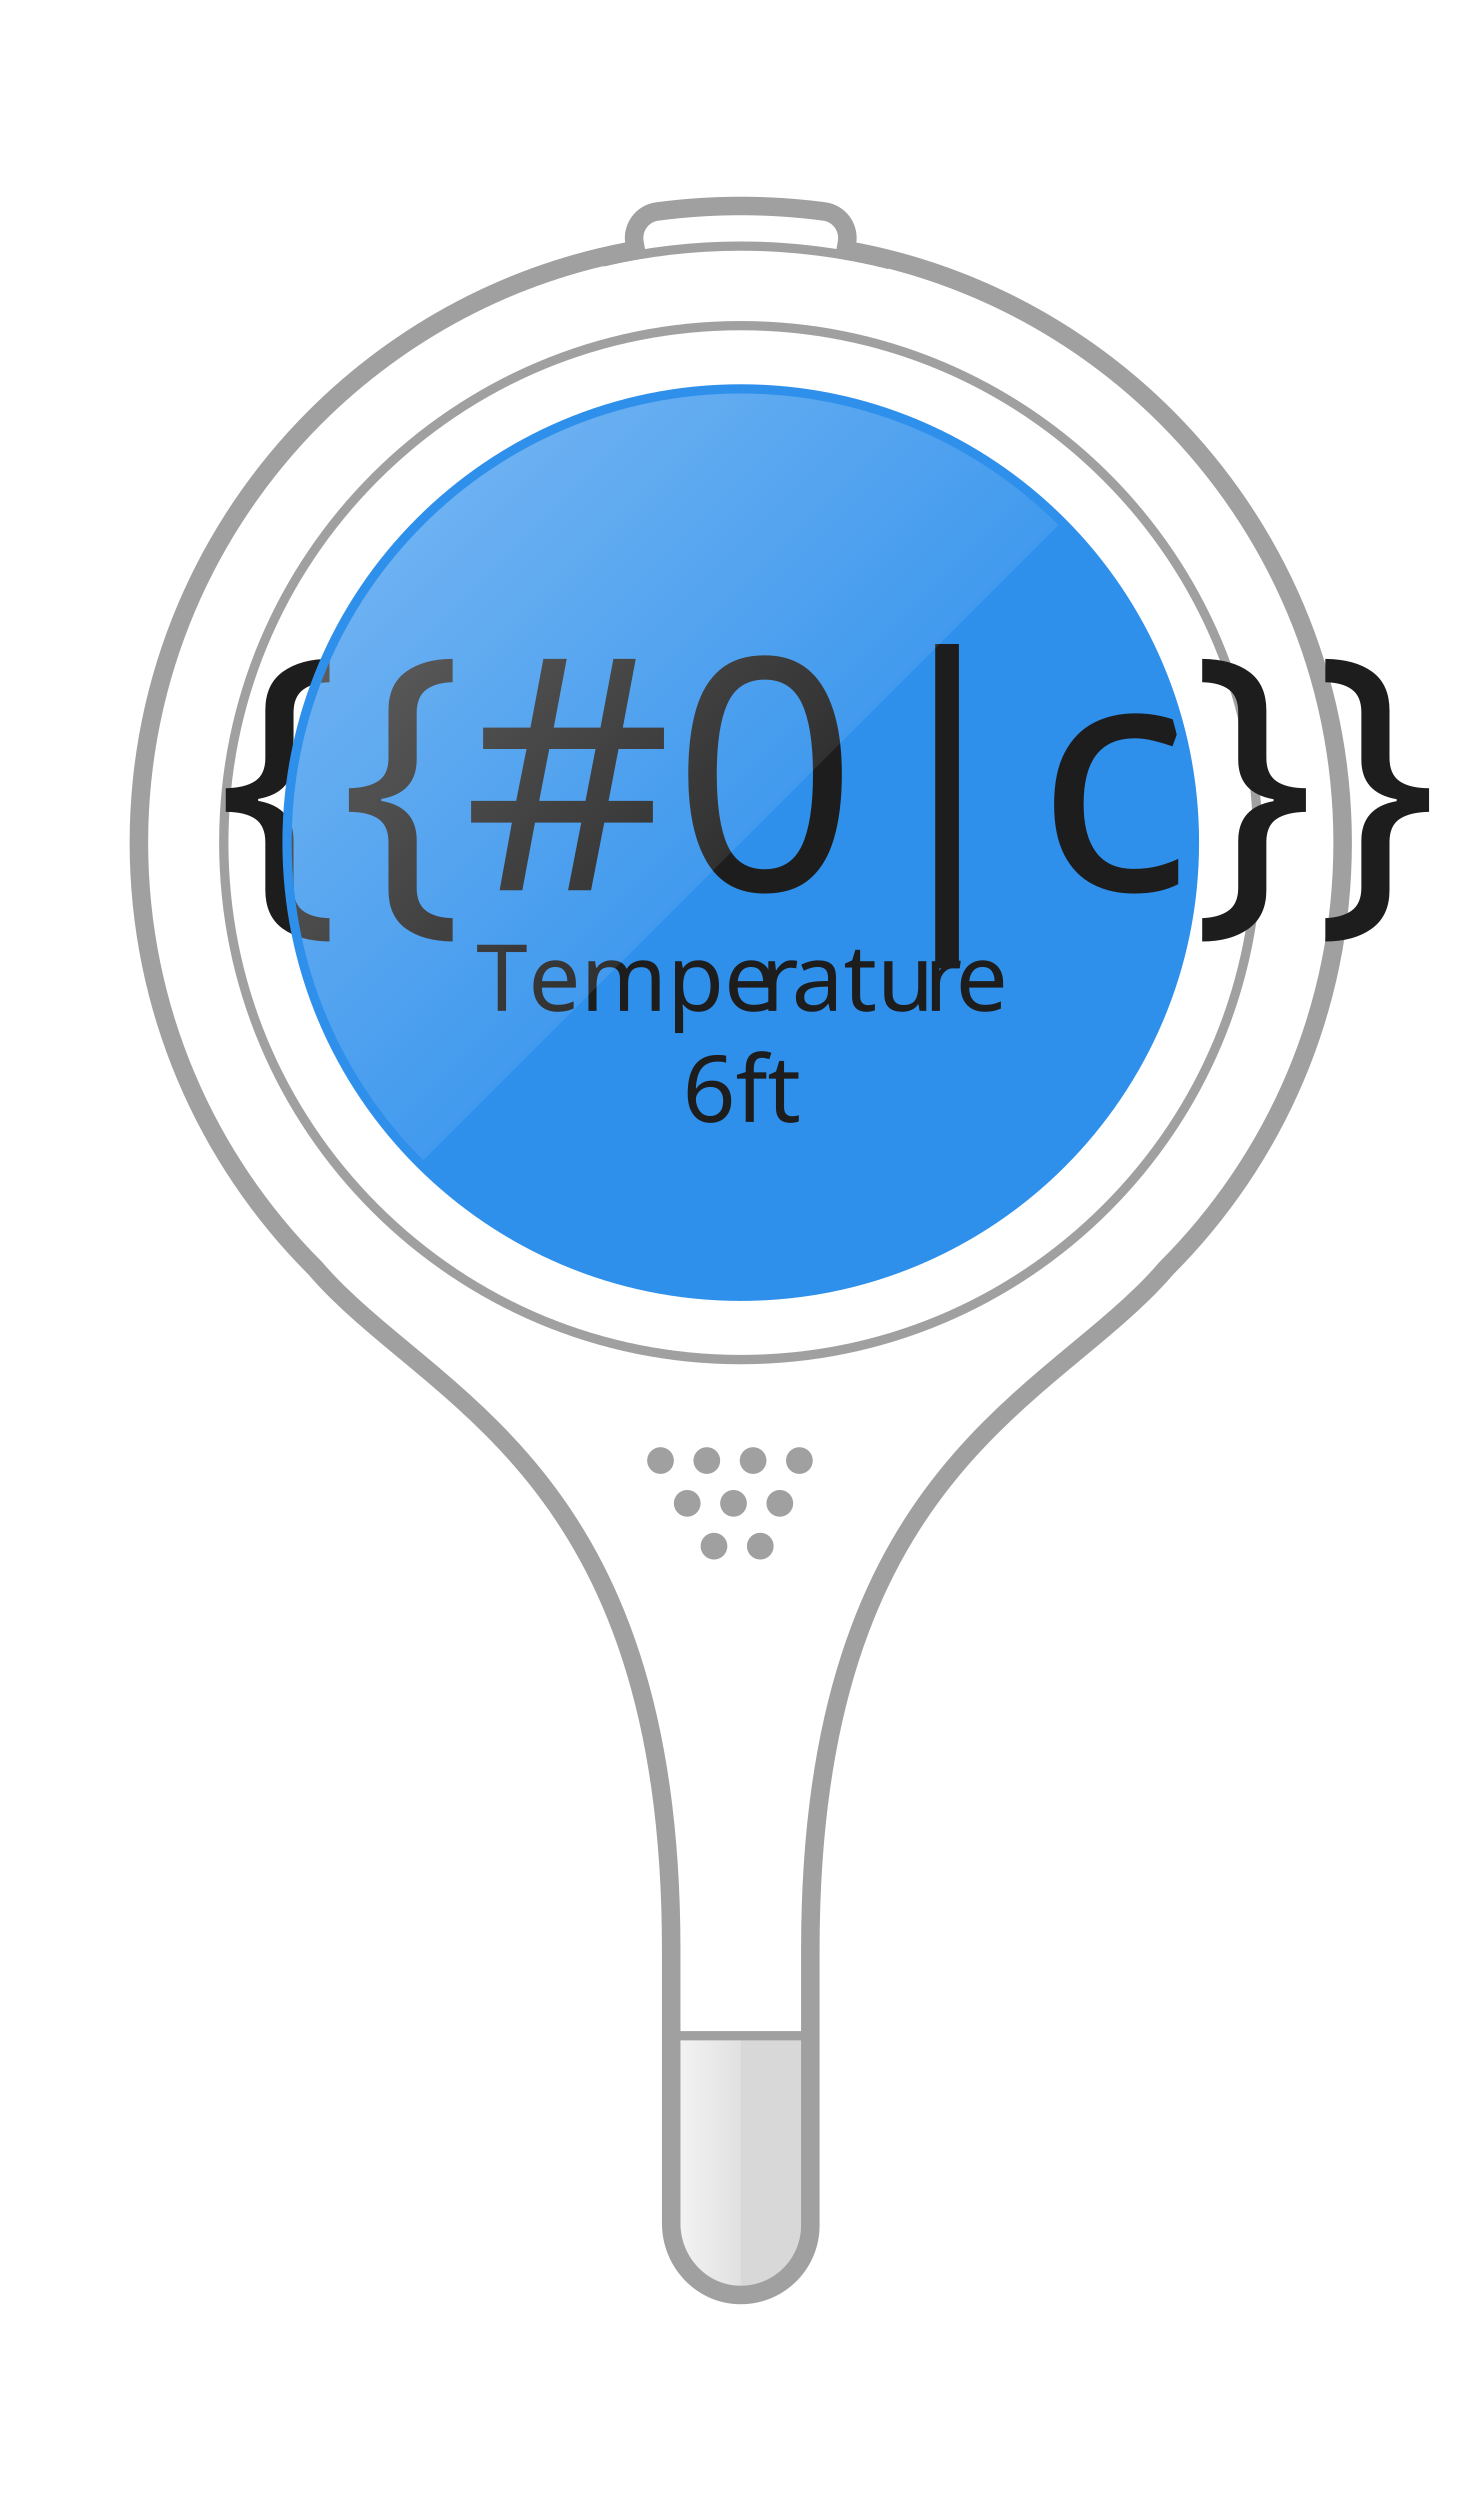
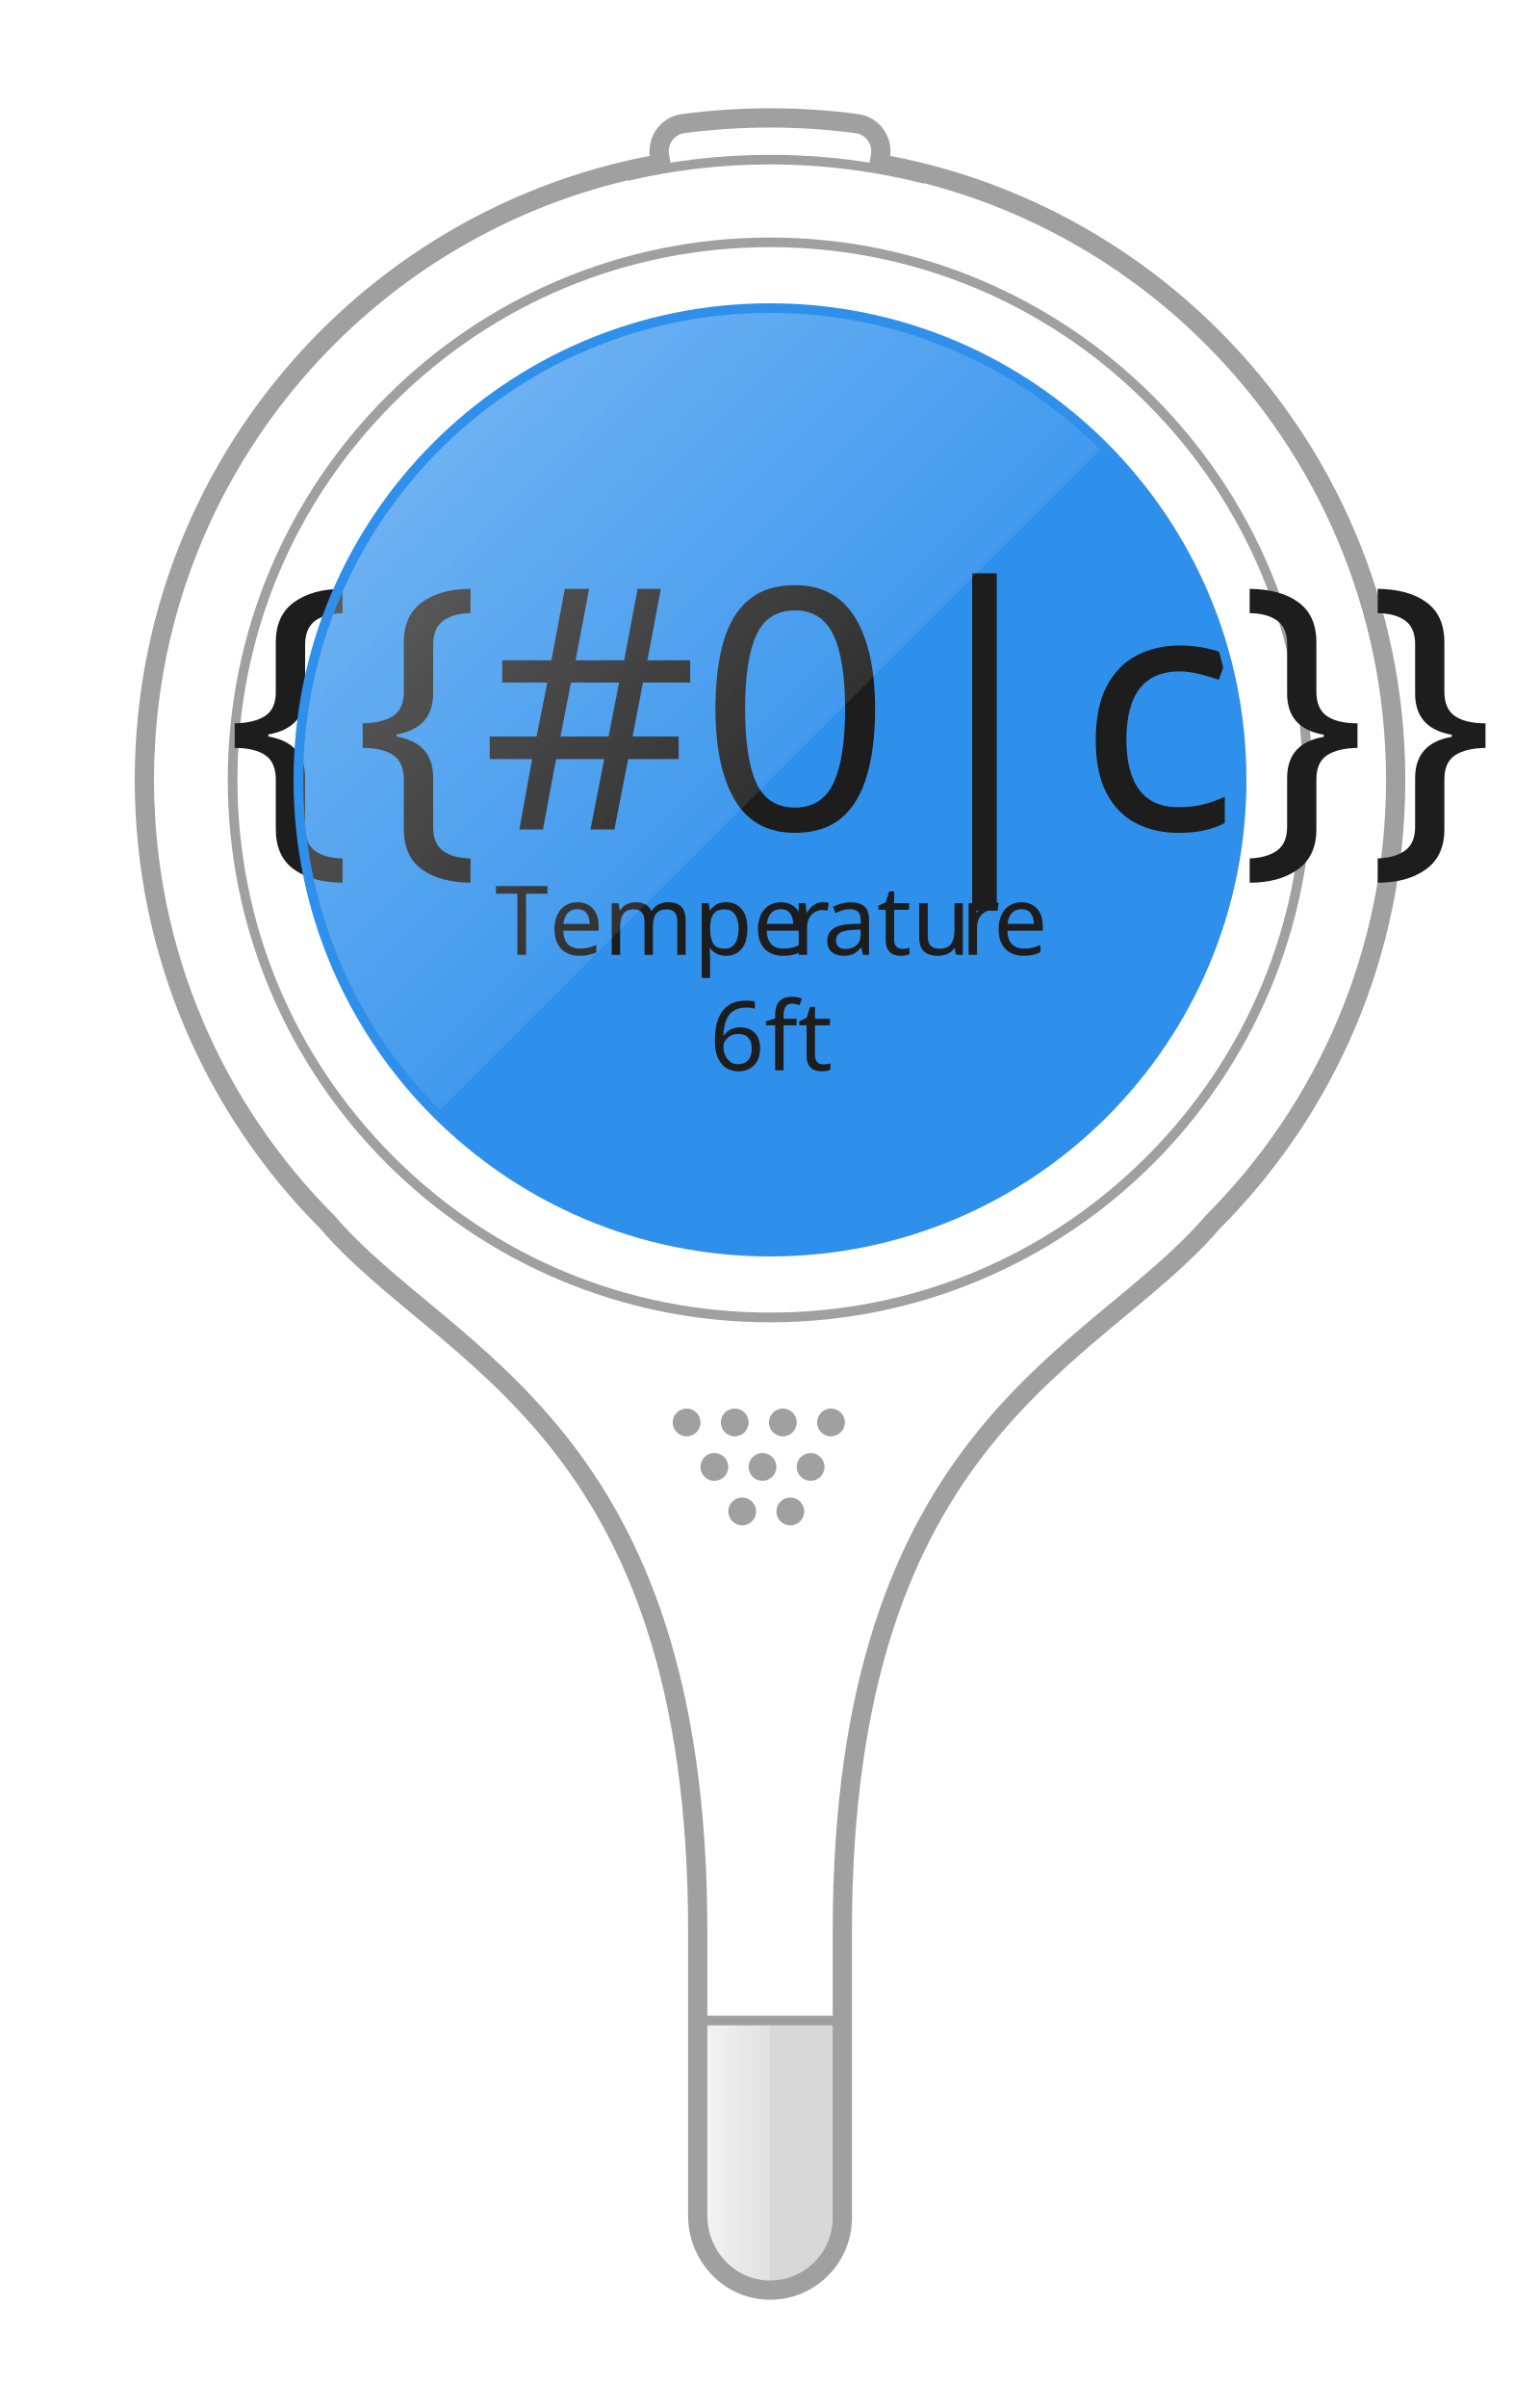
- <svg xmlns="http://www.w3.org/2000/svg" version="1.1" id="Thermometer_x5F_KeyValue" x="0px" y="0px" viewBox="0 0 320 540" style="enable-background:new 0 0 320 540;" xml:space="preserve">
+ <svg xmlns="http://www.w3.org/2000/svg" version="1.1" id="Thermometer_x5F_KeyValue" x="0px" y="0px" viewBox="0 0 320 500" style="enable-background:new 0 0 320 500;" xml:space="preserve">
  <style type="text/css">
	.st0{fill:#2F90EC;}
	.st1{fill:#D8D8D8;}
	.st2{opacity:0.75;fill:url(#SVGID_1_);}
	.st3{fill:#A0A0A0;}
	.st4{fill:none;stroke:#A0A0A0;stroke-width:2;stroke-miterlimit:10;}
	.st5{fill:none;stroke:#A0A0A0;stroke-width:4;stroke-miterlimit:10;}
	.st6{fill:#1D1D1D;}
	.st7{font-family:'Roboto-Medium';}
	.st8{font-size:20px;}
	.st9{font-family:'Roboto-Bold';}
	.st10{font-size:70px;}
- 	.st11{opacity:0.3;fill:url(#shine_00000016786032880538312070000011505808159584823448_);}
+ 	.st11{opacity:0.3;fill:url(#shine_00000132066606120591046610000017595474979785761930_);}
	.st12{fill:none;stroke:#2F90EC;stroke-width:2;stroke-miterlimit:10;}
</style>
-   <path class="st0" d="M61.78,182.01c0-27.12,10.99-51.68,28.77-69.45S132.88,83.79,160,83.79s51.68,10.99,69.45,28.77  s28.77,42.33,28.77,69.45s-10.99,51.68-28.77,69.45s-42.33,28.77-69.45,28.77s-51.68-10.99-69.45-28.77S61.78,209.13,61.78,182.01z" />
+   <path class="st0" d="M61.78,162.01c0-27.12,10.99-51.68,28.77-69.45S132.88,63.79,160,63.79s51.68,10.99,69.45,28.77  s28.77,42.33,28.77,69.45s-10.99,51.68-28.77,69.45s-42.33,28.77-69.45,28.77s-51.68-10.99-69.45-28.77S61.78,189.13,61.78,162.01z" />
  <g id="outlines">
-     <path class="st1" d="M175.02,439.72v40.98c0,8.54-7.12,15.41-15.75,15.01c-8.08-0.38-14.3-7.34-14.3-15.43l0-40.55h0H175.02z" />
-     <linearGradient id="SVGID_1_" gradientUnits="userSpaceOnUse" x1="144.978" y1="467.714" x2="160" y2="467.714">
+     <path class="st1" d="M175.02,419.72v40.98c0,8.54-7.12,15.41-15.75,15.01c-8.08-0.38-14.3-7.34-14.3-15.43l0-40.55h0H175.02z" />
+     <linearGradient id="SVGID_1_" gradientUnits="userSpaceOnUse" x1="144.978" y1="447.714" x2="160" y2="447.714">
      <stop offset="4.910593e-04" style="stop-color:#FFFFFF" />
      <stop offset="1" style="stop-color:#FFFFFF;stop-opacity:0.3" />
    </linearGradient>
-     <path class="st2" d="M160,439.72v55.98c-8.08-0.38-15.02-7.34-15.02-15.43l0-40.55h0H160z" />
+     <path class="st2" d="M160,419.72v55.98c-8.08-0.38-15.02-7.34-15.02-15.43l0-40.55h0H160z" />
    <g>
      <g>
-         <path class="st3" d="M160,71.34c29.56,0,57.35,11.51,78.25,32.41c20.9,20.9,32.41,48.69,32.41,78.25     c0,29.56-11.51,57.35-32.41,78.25c-20.9,20.9-48.69,32.41-78.25,32.41c-29.56,0-57.35-11.51-78.25-32.41     s-32.41-48.69-32.41-78.25c0-29.56,11.51-57.35,32.41-78.25C102.65,82.86,130.44,71.34,160,71.34 M160,69.34     c-31.11,0-59.28,12.61-79.67,33c-20.39,20.39-33,48.56-33,79.67s12.61,59.28,33,79.67c20.39,20.39,48.56,33,79.67,33     s59.28-12.61,79.67-33c20.39-20.39,33-48.56,33-79.67s-12.61-59.28-33-79.67C219.28,81.96,191.11,69.34,160,69.34L160,69.34z" />
+         <path class="st3" d="M160,51.34c29.56,0,57.35,11.51,78.25,32.41c20.9,20.9,32.41,48.69,32.41,78.25     c0,29.56-11.51,57.35-32.41,78.25c-20.9,20.9-48.69,32.41-78.25,32.41c-29.56,0-57.35-11.51-78.25-32.41     s-32.41-48.69-32.41-78.25c0-29.56,11.51-57.35,32.41-78.25C102.65,62.86,130.44,51.34,160,51.34 M160,49.34     c-31.11,0-59.28,12.61-79.67,33c-20.39,20.39-33,48.56-33,79.67s12.61,59.28,33,79.67c20.39,20.39,48.56,33,79.67,33     s59.28-12.61,79.67-33c20.39-20.39,33-48.56,33-79.67s-12.61-59.28-33-79.67C219.28,61.96,191.11,49.34,160,49.34L160,49.34z" />
      </g>
    </g>
-     <line class="st4" x1="144.98" y1="439.72" x2="175.02" y2="439.72" />
-     <path class="st4" d="M130.17,56.6c9.58-2.25,19.56-3.44,29.83-3.44c11.08,0,21.84,1.39,32.1,3.99" />
-     <path class="st5" d="M251.92,90.09c-18.46-18.46-42.44-31.38-69.25-36.1l0.28-1.57c0.57-3.23-1.65-6.31-4.9-6.74   c-5.98-0.79-12.01-1.19-18.05-1.19s-12.07,0.4-18.05,1.19c-3.25,0.43-5.47,3.51-4.9,6.74l0.28,1.57   c-26.81,4.72-50.79,17.65-69.25,36.1C44.55,113.61,30,146.11,30,182.01c0,35.9,14.55,68.4,38.08,91.92   c24.36,28.52,76.9,42.7,76.9,147.22l0,59.12c0,8.09,6.22,15.05,14.3,15.43c8.63,0.41,15.75-6.47,15.75-15v-59.54   c0-104.52,52.54-118.7,76.9-147.22c23.53-23.53,38.08-56.03,38.08-91.92C290,146.11,275.45,113.61,251.92,90.09z" />
+     <line class="st4" x1="144.98" y1="419.72" x2="175.02" y2="419.72" />
+     <path class="st4" d="M130.17,36.6c9.58-2.25,19.56-3.44,29.83-3.44c11.08,0,21.84,1.39,32.1,3.99" />
+     <path class="st5" d="M251.92,70.09c-18.46-18.46-42.44-31.38-69.25-36.1l0.28-1.57c0.57-3.23-1.65-6.31-4.9-6.74   c-5.98-0.79-12.01-1.19-18.05-1.19s-12.07,0.4-18.05,1.19c-3.25,0.43-5.47,3.51-4.9,6.74l0.28,1.57   c-26.81,4.72-50.79,17.65-69.25,36.1C44.55,93.61,30,126.11,30,162.01c0,35.9,14.55,68.4,38.08,91.92   c24.36,28.52,76.9,42.7,76.9,147.22l0,59.12c0,8.09,6.22,15.05,14.3,15.43c8.63,0.41,15.75-6.47,15.75-15v-59.54   c0-104.52,52.54-118.7,76.9-147.22c23.53-23.53,38.08-56.03,38.08-91.92C290,126.11,275.45,93.61,251.92,70.09z" />
  </g>
  <g id="speaker">
-     <circle class="st3" cx="164.22" cy="333.97" r="2.89" />
-     <circle class="st3" cx="154.22" cy="333.97" r="2.89" />
-     <circle class="st3" cx="168.44" cy="324.72" r="2.89" />
-     <circle class="st3" cx="158.44" cy="324.72" r="2.89" />
-     <circle class="st3" cx="148.44" cy="324.72" r="2.89" />
-     <circle class="st3" cx="172.67" cy="315.48" r="2.89" />
-     <circle class="st3" cx="162.67" cy="315.48" r="2.89" />
-     <circle class="st3" cx="152.67" cy="315.48" r="2.89" />
-     <circle class="st3" cx="142.67" cy="315.48" r="2.89" />
+     <circle class="st3" cx="164.22" cy="313.97" r="2.89" />
+     <circle class="st3" cx="154.22" cy="313.97" r="2.89" />
+     <circle class="st3" cx="168.44" cy="304.72" r="2.89" />
+     <circle class="st3" cx="158.44" cy="304.72" r="2.89" />
+     <circle class="st3" cx="148.44" cy="304.72" r="2.89" />
+     <circle class="st3" cx="172.67" cy="295.48" r="2.89" />
+     <circle class="st3" cx="162.67" cy="295.48" r="2.89" />
+     <circle class="st3" cx="152.67" cy="295.48" r="2.89" />
+     <circle class="st3" cx="142.67" cy="295.48" r="2.89" />
  </g>
  <g>
-     <text transform="matrix(1 0 0 1 102.8525 218.3447)">
+     <text transform="matrix(1 0 0 1 102.8525 198.3447)">
      <tspan x="0" y="0" class="st6 st7 st8">T</tspan>
      <tspan x="11.27" y="0" class="st6 st7 st8">empe</tspan>
      <tspan x="61.4" y="0" class="st6 st7 st8">r</tspan>
      <tspan x="68.13" y="0" class="st6 st7 st8">atu</tspan>
      <tspan x="96.72" y="0" class="st6 st7 st8">r</tspan>
      <tspan x="103.56" y="0" class="st6 st7 st8">e</tspan>
      <tspan x="44.59" y="24" class="st6 st7 st8">6ft</tspan>
    </text>
  </g>
  <g id="_x7B__x7B_ta:middle_x7D__x7D_">
-     <text transform="matrix(1 0 0 1 46.8105 192.3017)" class="st6 st9 st10">{{#0|c}}</text>
+     <text transform="matrix(1 0 0 1 46.8105 172.3017)" class="st6 st9 st10">{{#0|c}}</text>
  </g>
-   <linearGradient id="shine_00000047038522095584875040000004491688842787718277_" gradientUnits="userSpaceOnUse" x1="90.546" y1="112.558" x2="160" y2="182.011">
+   <linearGradient id="shine_00000159428424129284791030000015235602188220134078_" gradientUnits="userSpaceOnUse" x1="90.546" y1="92.558" x2="160" y2="162.011">
    <stop offset="4.910593e-04" style="stop-color:#FFFFFF" />
    <stop offset="1" style="stop-color:#FFFFFF;stop-opacity:0.3" />
  </linearGradient>
-   <path id="shine_00000124846478359266200340000016408070363888959362_" style="opacity:0.3;fill:url(#shine_00000047038522095584875040000004491688842787718277_);" d="  M90.55,112.56c19.18-19.18,44.32-28.77,69.45-28.77s50.27,9.59,69.45,28.77L90.55,251.46c-19.18-19.18-28.77-44.32-28.77-69.45  S71.37,131.74,90.55,112.56z" />
-   <path id="ring" class="st12" d="M62,182c0-27.06,10.97-51.56,28.7-69.3S132.94,84,160,84s51.56,10.97,69.3,28.7S258,154.94,258,182  s-10.97,51.56-28.7,69.3S187.06,280,160,280s-51.56-10.97-69.3-28.7S62,209.06,62,182z" />
+   <path id="shine_00000124846478359266200340000016408070363888959362_" style="opacity:0.3;fill:url(#shine_00000159428424129284791030000015235602188220134078_);" d="  M90.55,92.56c19.18-19.18,44.32-28.77,69.45-28.77s50.27,9.59,69.45,28.77L90.55,231.46c-19.18-19.18-28.77-44.32-28.77-69.45  S71.37,111.74,90.55,92.56z" />
+   <path id="ring" class="st12" d="M62,162c0-27.06,10.97-51.56,28.7-69.3S132.94,64,160,64s51.56,10.97,69.3,28.7S258,134.94,258,162  s-10.97,51.56-28.7,69.3S187.06,260,160,260s-51.56-10.97-69.3-28.7S62,189.06,62,162z" />
</svg>
